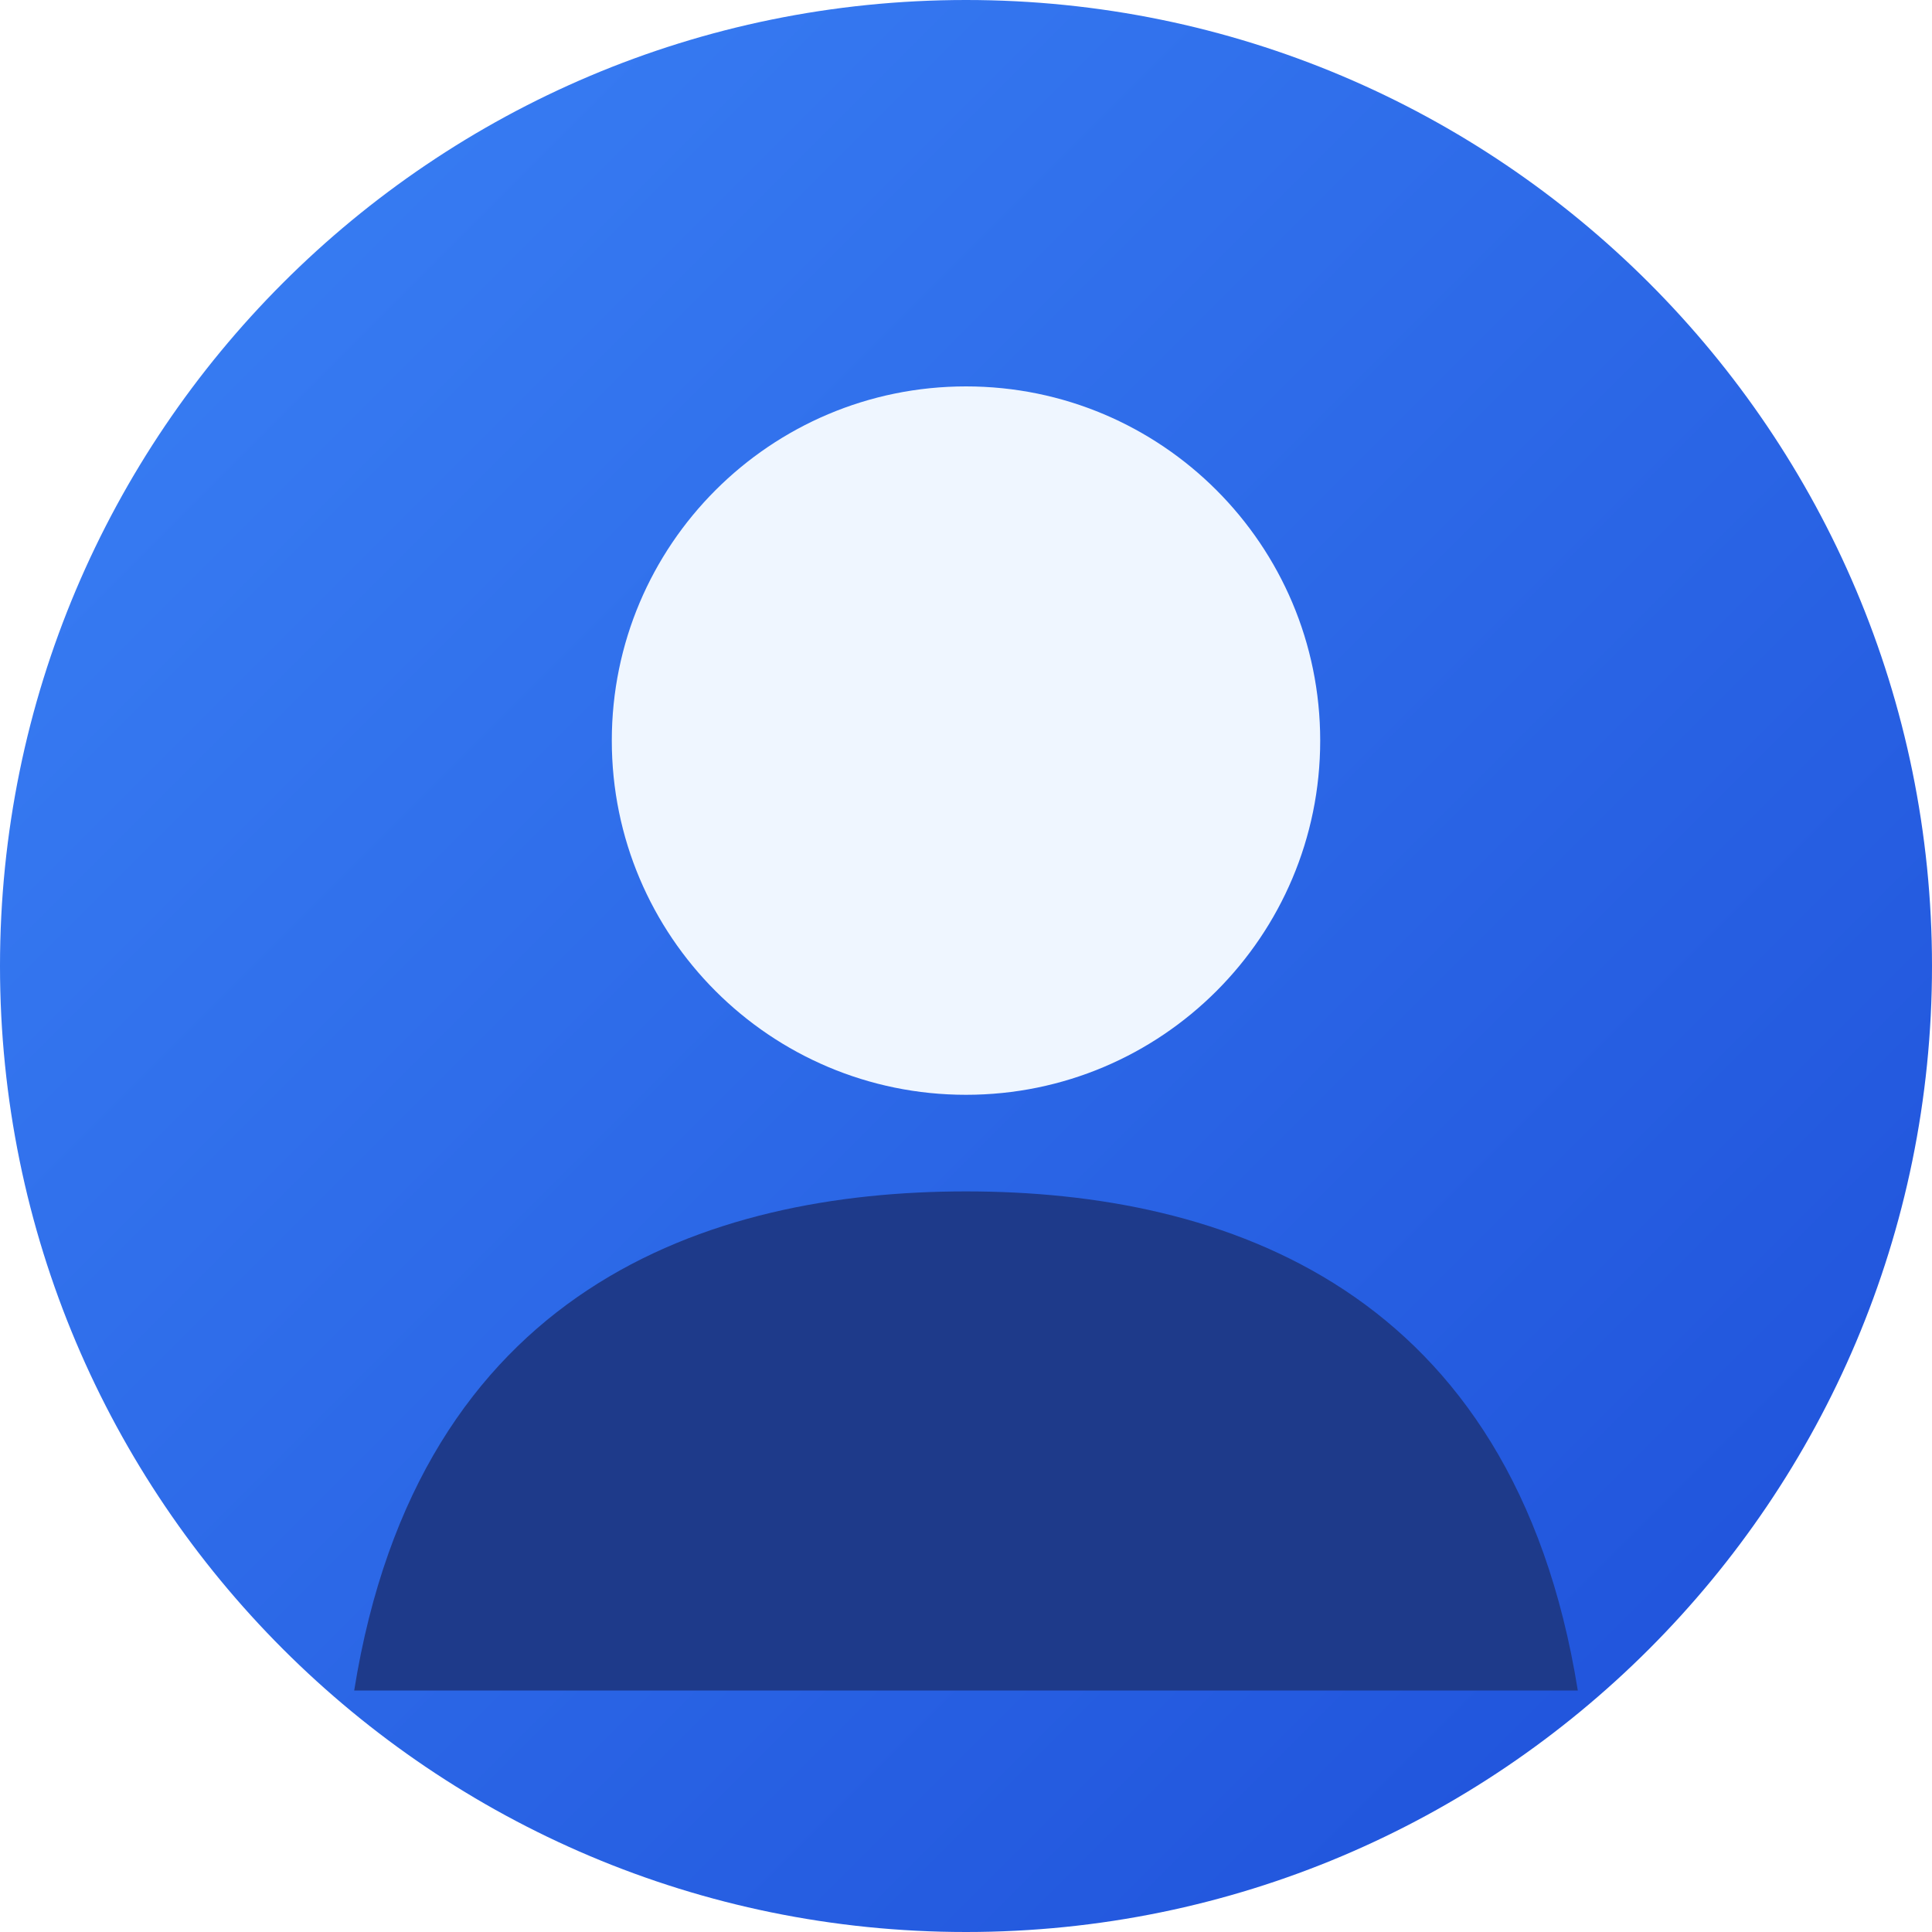
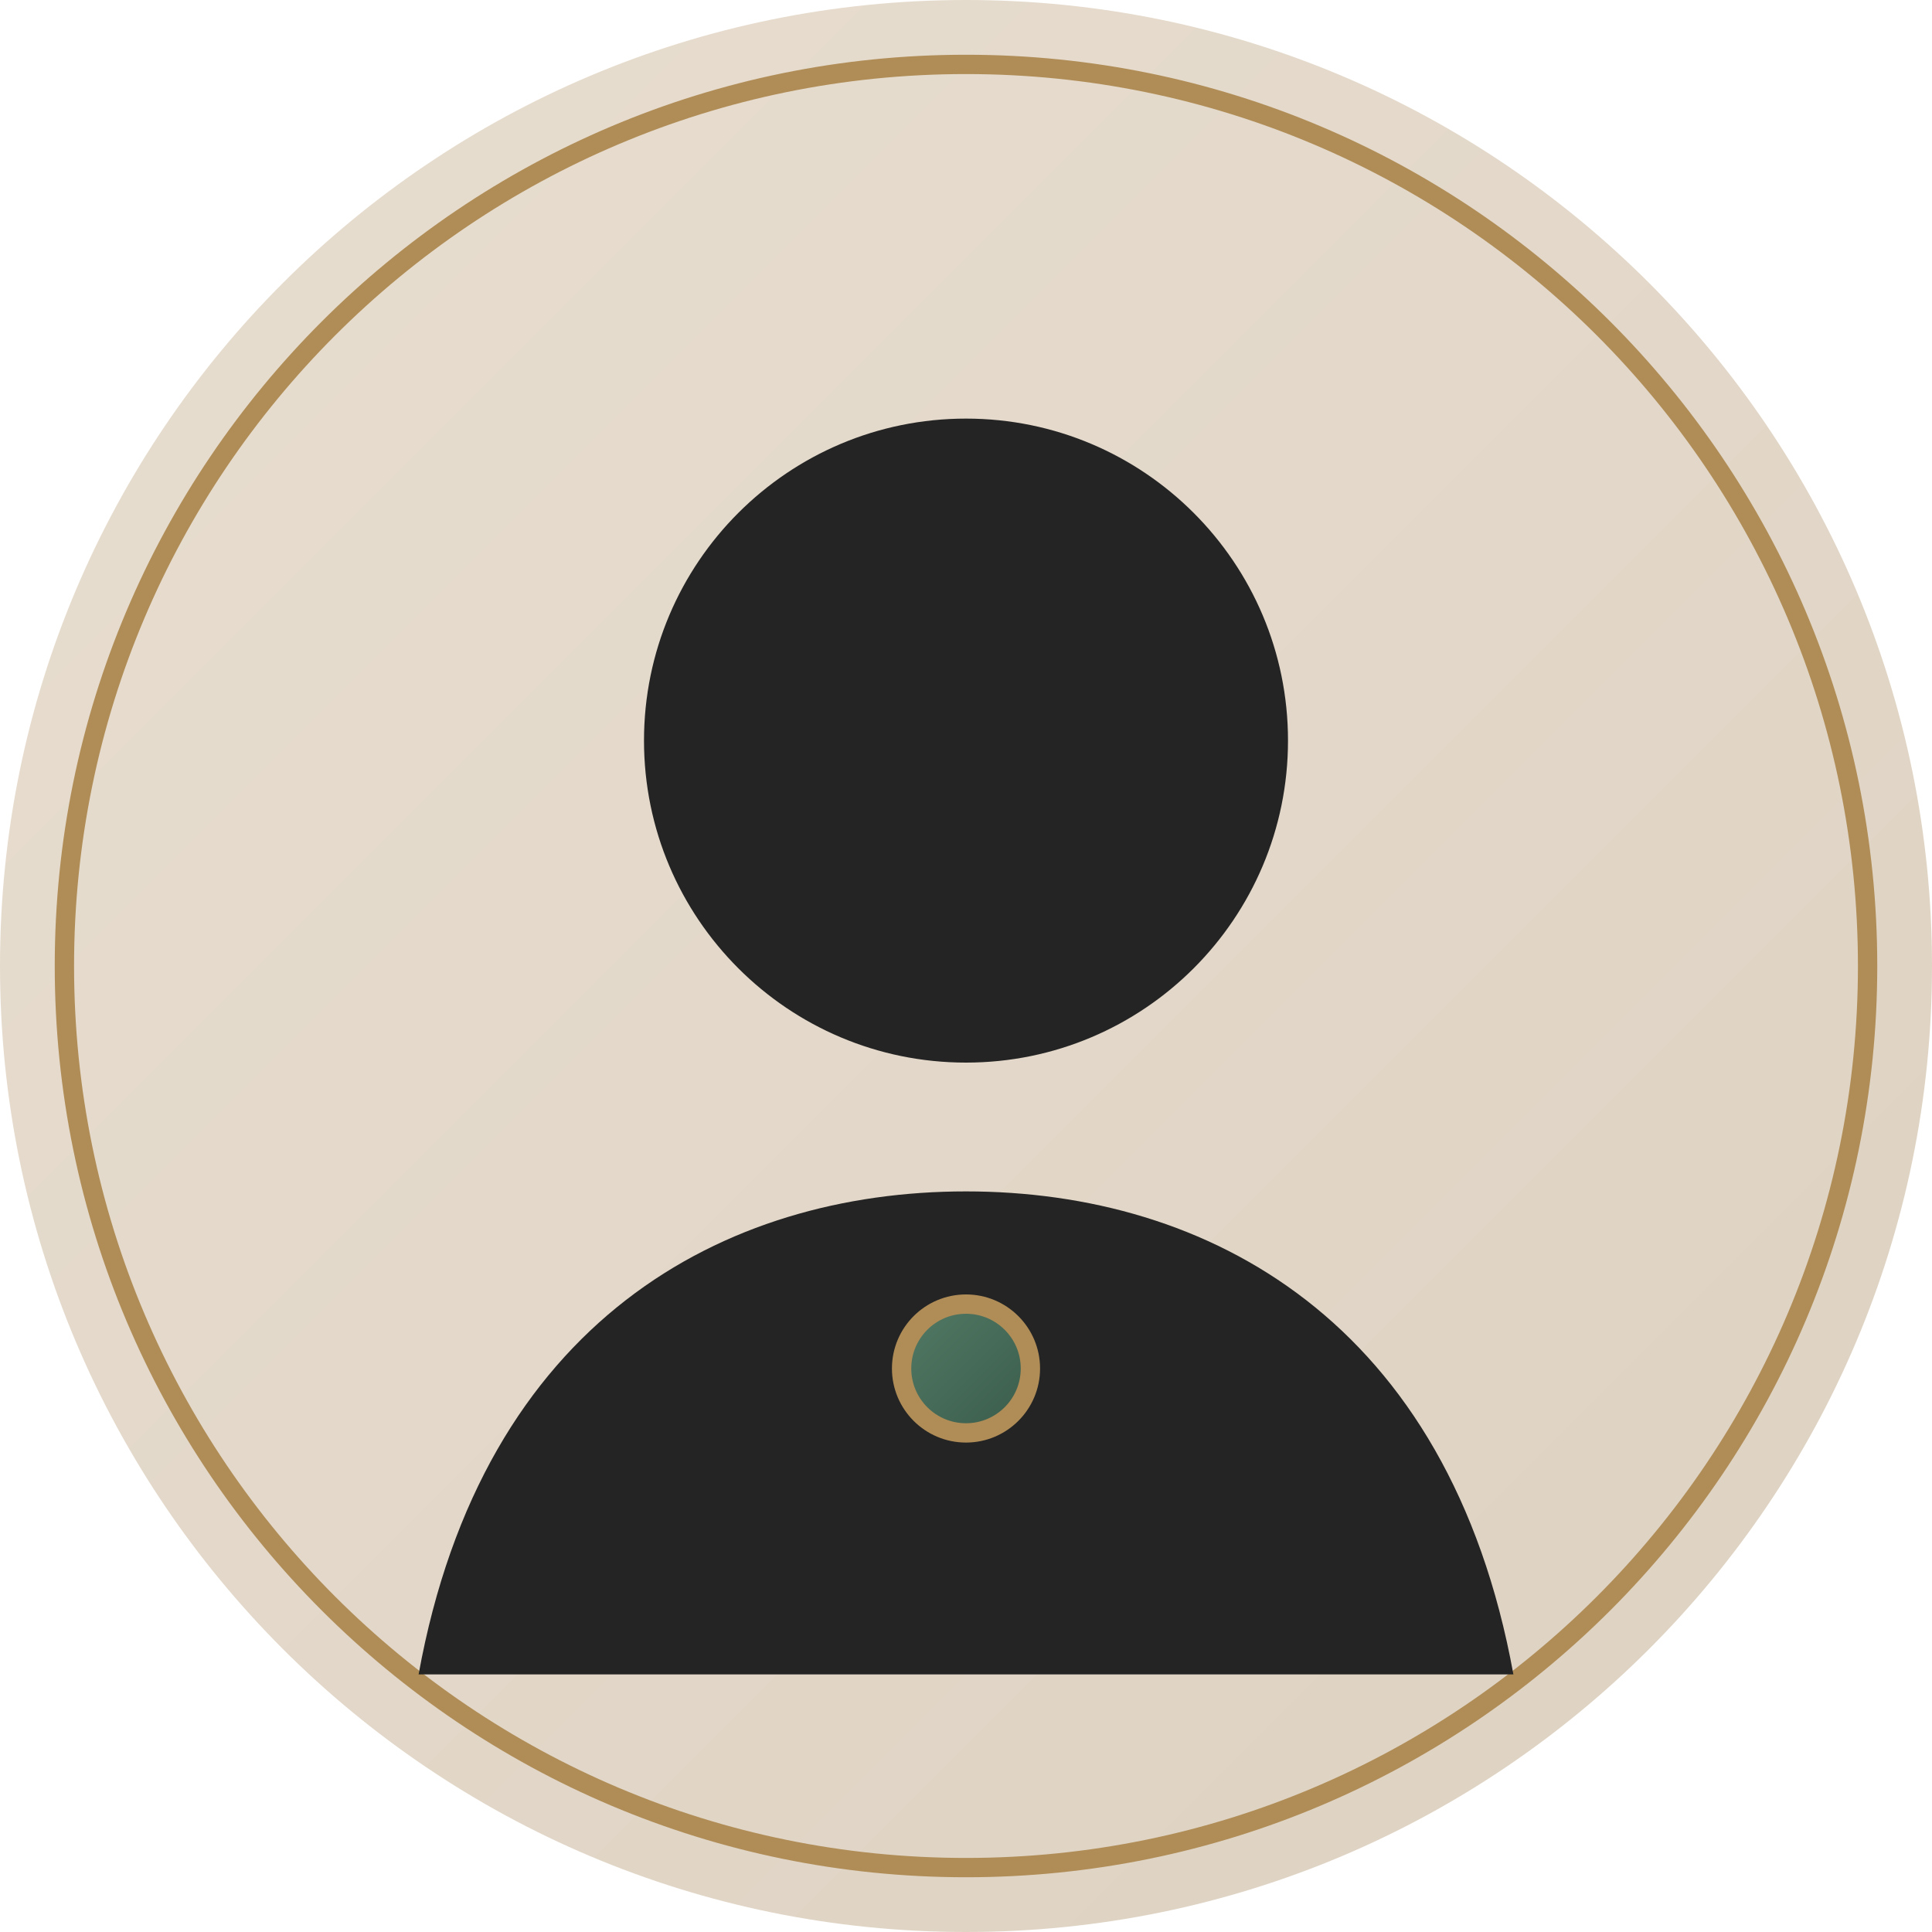
<svg xmlns="http://www.w3.org/2000/svg" viewBox="0 0 120 120" width="100%" height="100%">
  <defs>
-     <linearGradient id="userAvatarBg" x1="0%" y1="0%" x2="100%" y2="100%">
-       <stop offset="0%" stop-color="#3b82f6" />
-       <stop offset="100%" stop-color="#1d4ed8" />
+     <linearGradient id="userBg" x1="0%" y1="0%" x2="100%" y2="100%">
+       <stop offset="0%" stop-color="#E8DED0" />
+       <stop offset="100%" stop-color="#DDD1C1" />
+     </linearGradient>
+     <linearGradient id="userAccent" x1="0%" y1="0%" x2="100%" y2="100%">
+       <stop offset="0%" stop-color="#527A65" />
+       <stop offset="100%" stop-color="#3A5C4B" />
    </linearGradient>
  </defs>
-   <circle cx="60" cy="60" r="60" fill="url(#userAvatarBg)" />
-   <circle cx="60" cy="46" r="22" fill="#eff6ff" />
-   <path d="M 22 105 C 26 80 44 74 60 74 C 76 74 94 80 98 105 Z" fill="#1e3a8a" />
+   <circle cx="60" cy="60" r="60" fill="url(#userBg)" />
+   <circle cx="60" cy="60" r="56" fill="none" stroke="#B08D57" stroke-width="1.2" />
+   <circle cx="60" cy="46" r="20" fill="#242424" />
+   <path d="M 26 104 C 30 82 45 74 60 74 C 75 74 90 82 94 104 Z" fill="#242424" />
+   <circle cx="60" cy="85" r="4" fill="url(#userAccent)" stroke="#B08D57" stroke-width="1.2" />
</svg>
